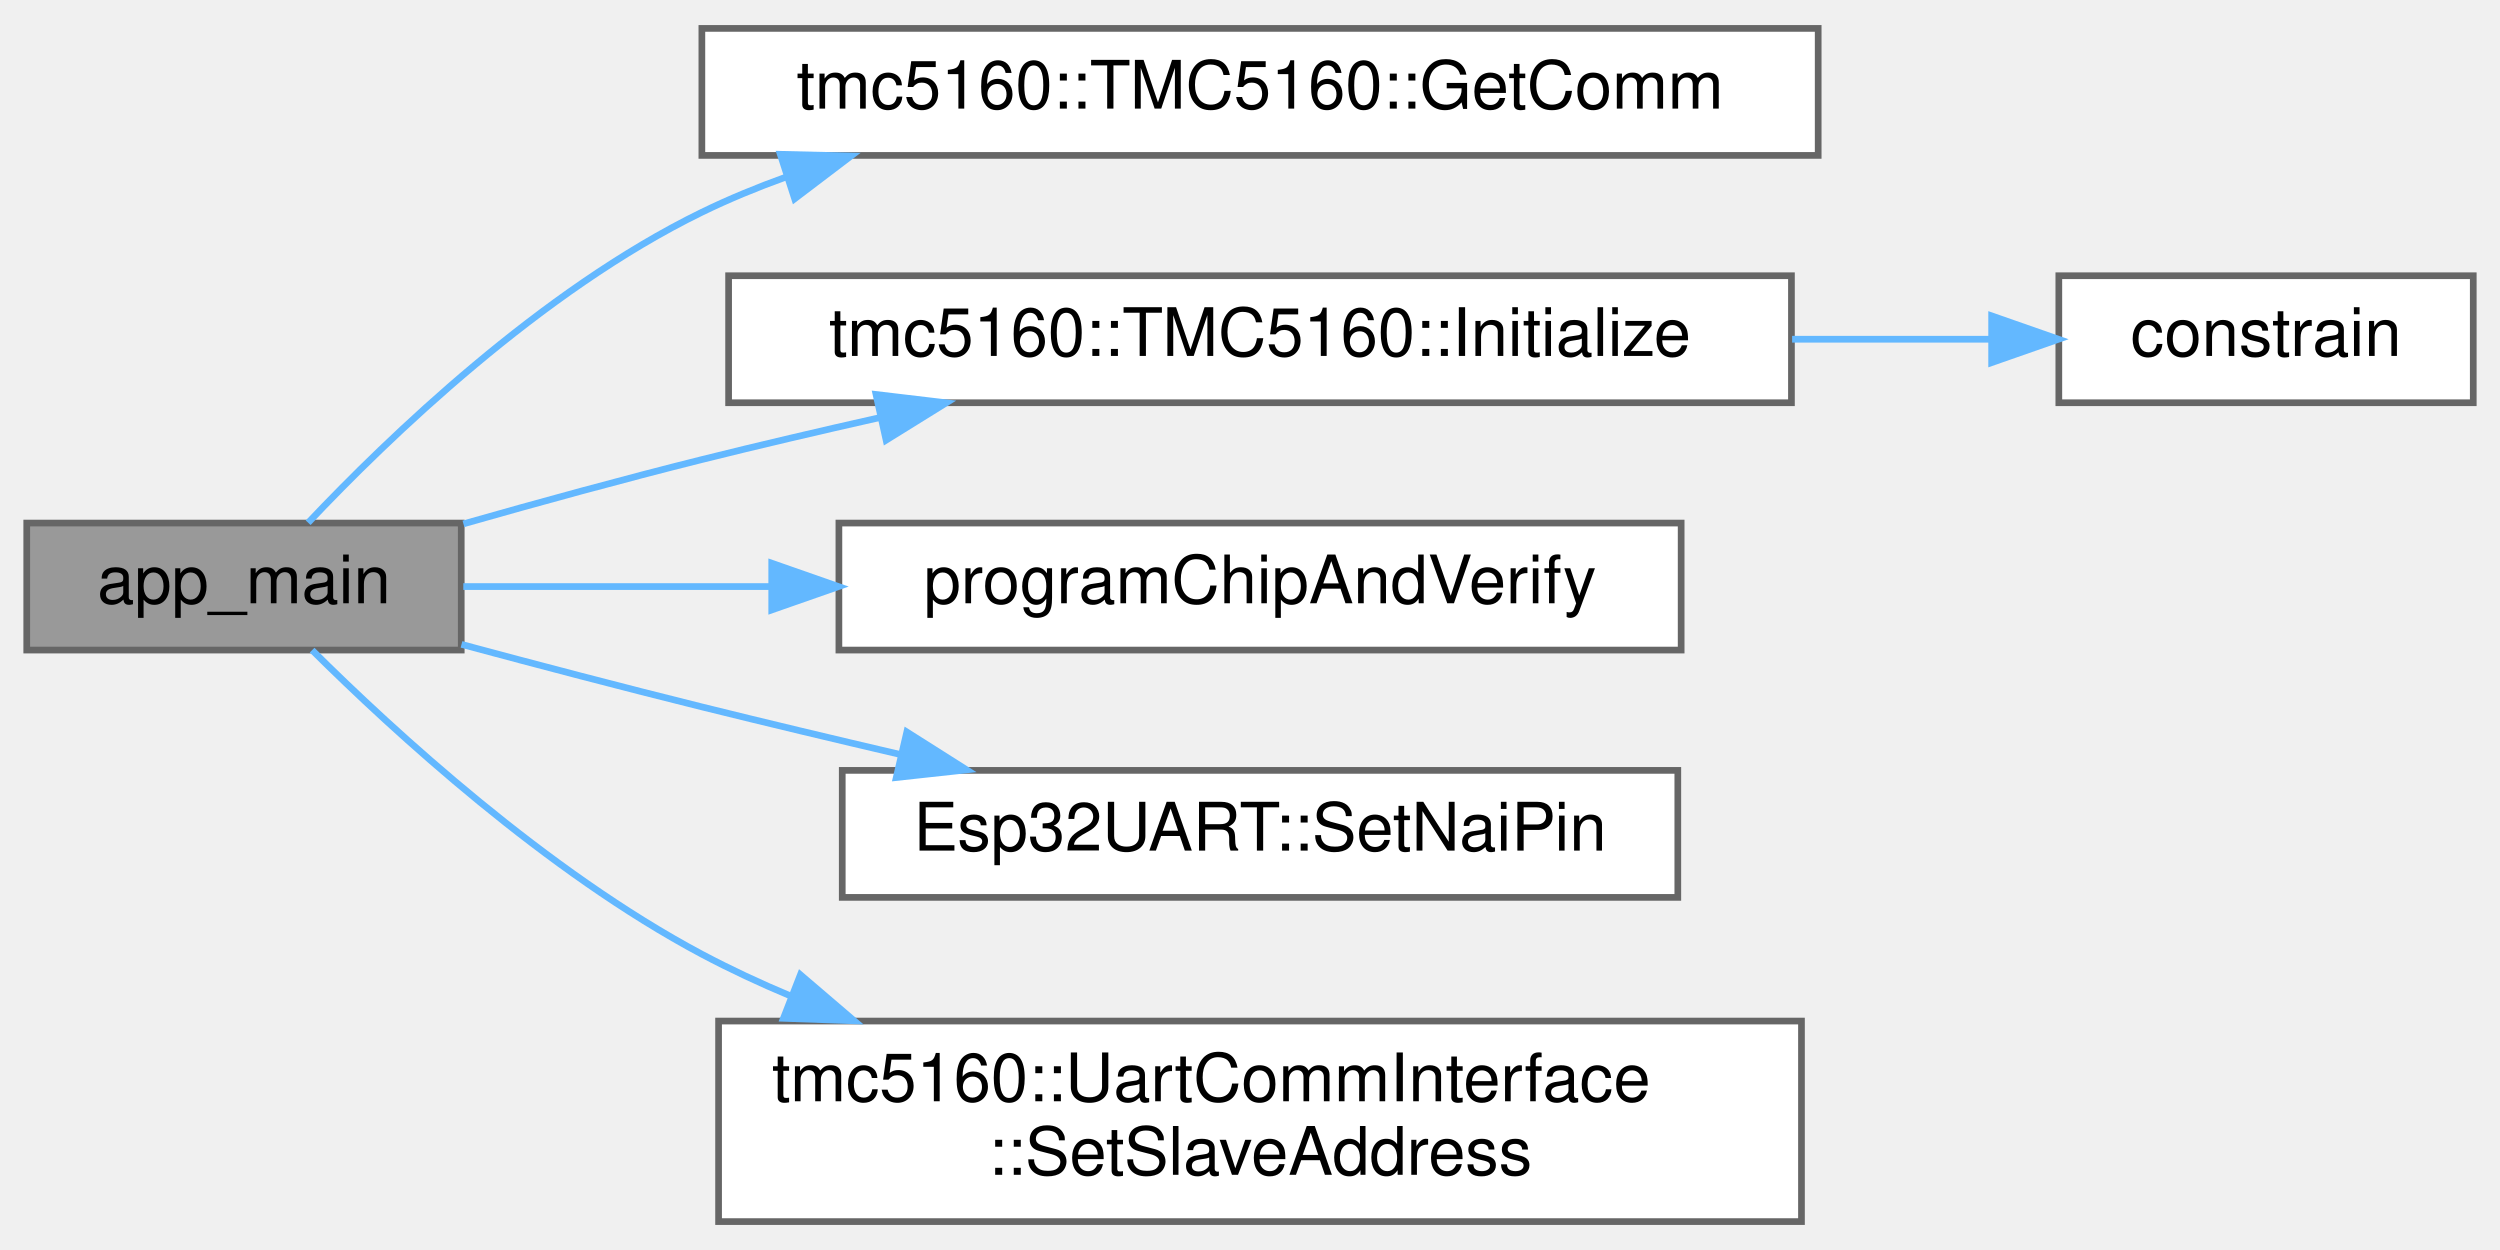
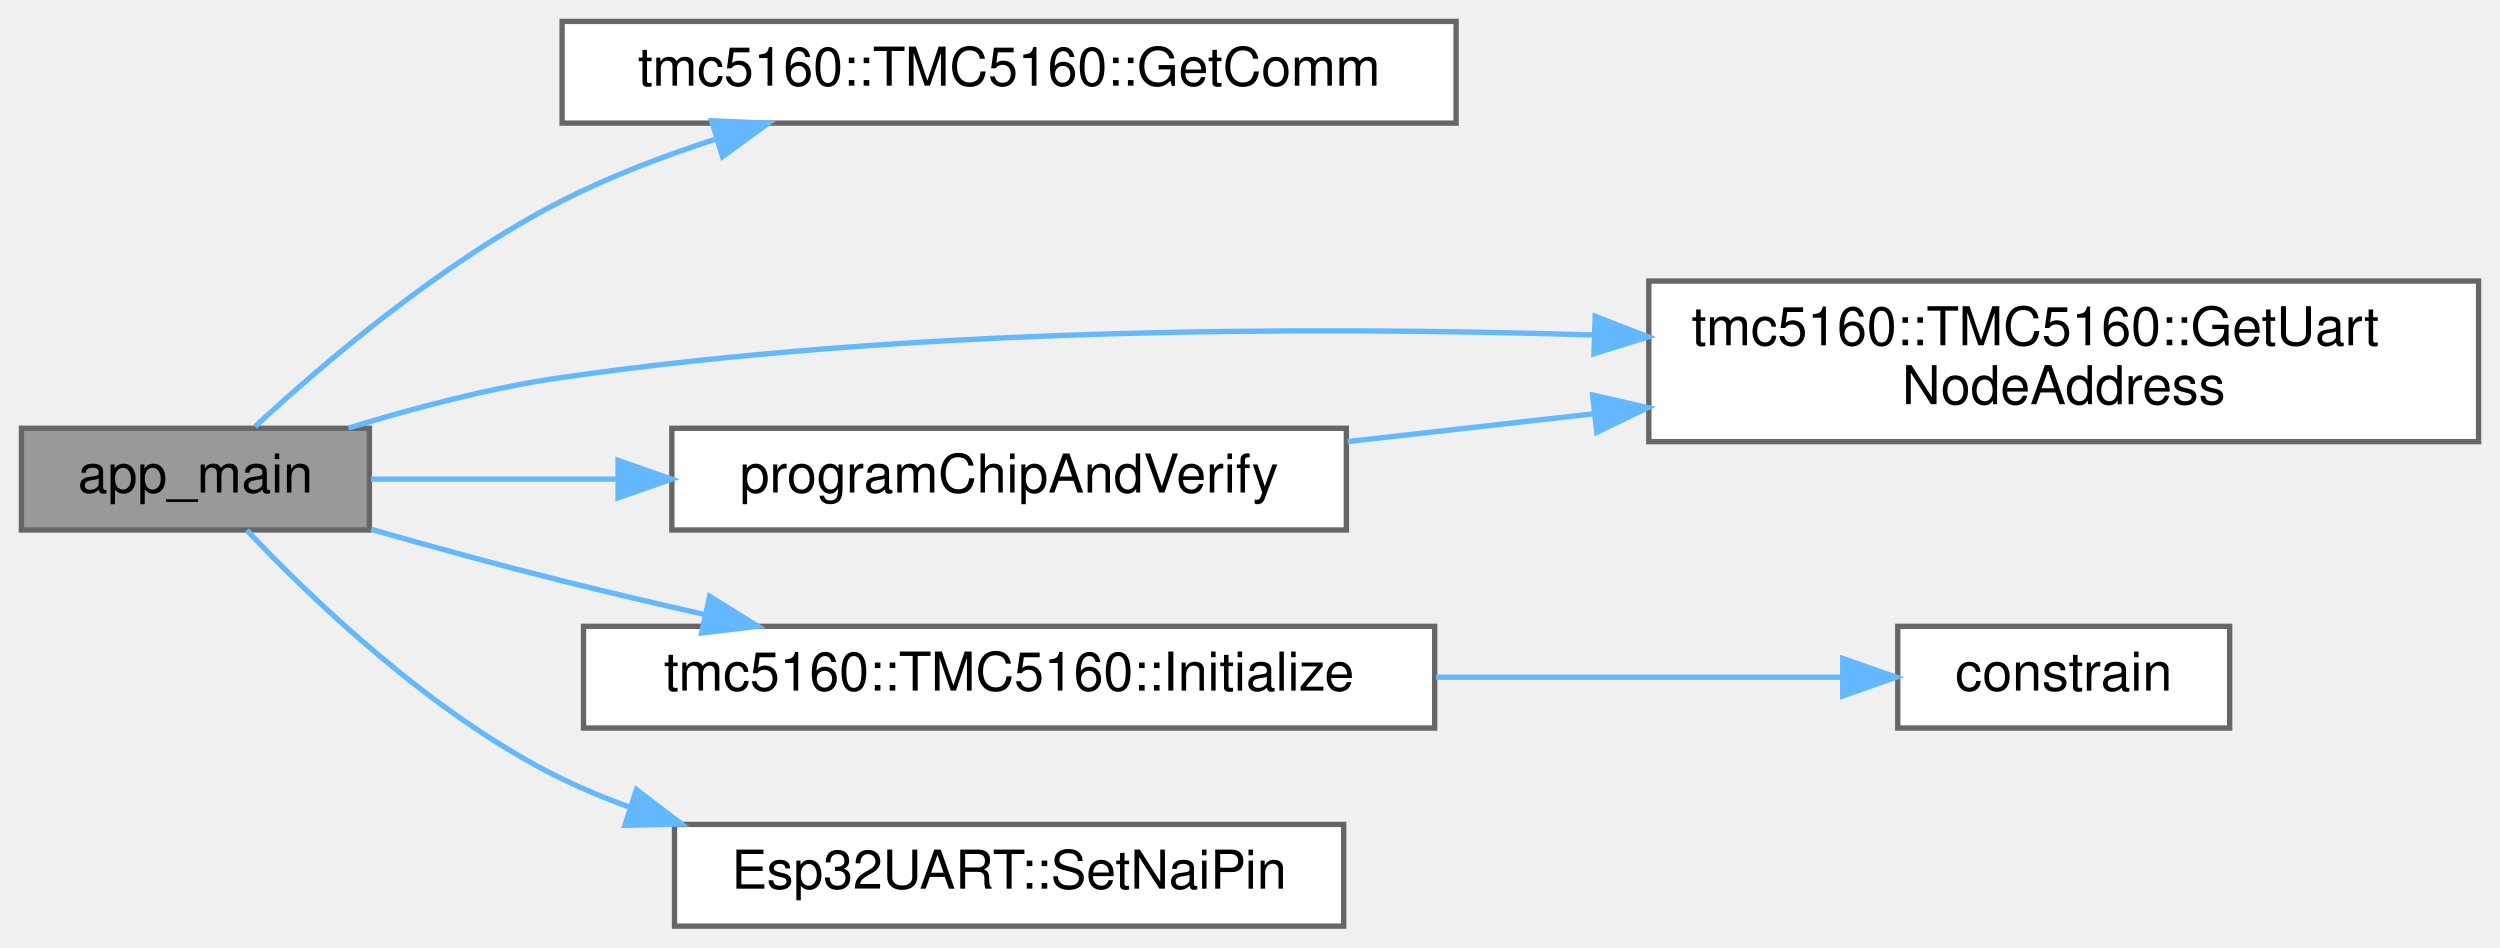
- <svg xmlns="http://www.w3.org/2000/svg" xmlns:xlink="http://www.w3.org/1999/xlink" width="374pt" height="187pt" viewBox="0.00 0.00 374.00 186.50">
-   <g id="graph0" class="graph" transform="scale(1 1) rotate(0) translate(4 182.5)">
+ <svg xmlns="http://www.w3.org/2000/svg" xmlns:xlink="http://www.w3.org/1999/xlink" width="467pt" height="177pt" viewBox="0.00 0.00 467.00 177.00">
+   <g id="graph0" class="graph" transform="scale(1 1) rotate(0) translate(4 173)">
    <g id="Node000001" class="node">
      <g id="a_Node000001">
        <a xlink:title=" ">
-           <polygon fill="#999999" stroke="#666666" points="65,-104.5 0,-104.5 0,-85.5 65,-85.5 65,-104.5" />
-           <text text-anchor="middle" x="32.5" y="-92.5" font-family="Helvetica,sans-Serif" font-size="10.00">app_main</text>
+           <polygon fill="#999999" stroke="#666666" points="65,-93 0,-93 0,-74 65,-74 65,-93" />
+           <text text-anchor="middle" x="32.5" y="-81" font-family="Helvetica,sans-Serif" font-size="10.00">app_main</text>
        </a>
      </g>
    </g>
    <g id="Node000002" class="node">
      <g id="a_Node000002">
        <a xlink:href="classtmc5160_1_1TMC5160.html#a721b663605378407cc1303b5c8f5b6fb" target="_top" xlink:title="Get the communication interface used by this TMC5160 instance.">
-           <polygon fill="white" stroke="#666666" points="268,-178.5 101,-178.5 101,-159.5 268,-159.5 268,-178.5" />
-           <text text-anchor="middle" x="184.5" y="-166.5" font-family="Helvetica,sans-Serif" font-size="10.00">tmc5160::TMC5160::GetComm</text>
+           <polygon fill="white" stroke="#666666" points="268,-169 101,-169 101,-150 268,-150 268,-169" />
+           <text text-anchor="middle" x="184.5" y="-157" font-family="Helvetica,sans-Serif" font-size="10.00">tmc5160::TMC5160::GetComm</text>
        </a>
      </g>
    </g>
    <g id="edge1_Node000001_Node000002" class="edge">
      <g id="a_edge1_Node000001_Node000002">
        <a xlink:title=" ">
-           <path fill="none" stroke="#63b8ff" d="M42.1,-104.55C54.04,-117.19 76.91,-139.25 101,-151 105.04,-152.97 109.29,-154.72 113.65,-156.29" />
-           <polygon fill="#63b8ff" stroke="#63b8ff" points="112.73,-159.67 123.32,-159.42 114.88,-153.01 112.73,-159.67" />
+           <path fill="none" stroke="#63b8ff" d="M43.64,-93.31C56.17,-104.92 78.58,-124.12 101,-135.5 109.98,-140.06 119.96,-143.88 129.79,-147.04" />
+           <polygon fill="#63b8ff" stroke="#63b8ff" points="128.94,-150.44 139.52,-149.98 130.96,-143.74 128.94,-150.44" />
        </a>
      </g>
    </g>
    <g id="Node000003" class="node">
      <g id="a_Node000003">
-         <a xlink:href="classtmc5160_1_1TMC5160.html#ac90ae8eb92120142753c49fc61fcce89" target="_top" xlink:title="Initialize the TMC5160 driver with configuration.">
-           <polygon fill="white" stroke="#666666" points="264,-141.5 105,-141.5 105,-122.5 264,-122.5 264,-141.5" />
-           <text text-anchor="middle" x="184.5" y="-129.5" font-family="Helvetica,sans-Serif" font-size="10.00">tmc5160::TMC5160::Initialize</text>
+         <a xlink:href="classtmc5160_1_1TMC5160.html#a223f9de0e084d2b2208ad324ec59c41f" target="_top" xlink:title="Get the current UART node address for this TMC5160 instance.">
+           <polygon fill="white" stroke="#666666" points="459,-120.5 304,-120.5 304,-90.5 459,-90.5 459,-120.5" />
+           <text text-anchor="start" x="312" y="-108.5" font-family="Helvetica,sans-Serif" font-size="10.00">tmc5160::TMC5160::GetUart</text>
+           <text text-anchor="middle" x="381.5" y="-97.5" font-family="Helvetica,sans-Serif" font-size="10.00">NodeAddress</text>
        </a>
      </g>
    </g>
    <g id="edge2_Node000001_Node000003" class="edge">
      <g id="a_edge2_Node000001_Node000003">
        <a xlink:title=" ">
-           <path fill="none" stroke="#63b8ff" d="M65.33,-104.38C76.56,-107.58 89.31,-111.08 101,-114 109.58,-116.14 118.69,-118.27 127.61,-120.28" />
-           <polygon fill="#63b8ff" stroke="#63b8ff" points="127.05,-123.74 137.57,-122.49 128.56,-116.9 127.05,-123.74" />
+           <path fill="none" stroke="#63b8ff" d="M61.06,-93.03C73.16,-96.75 87.62,-100.58 101,-102.5 165.1,-111.7 238.32,-112.12 293.73,-110.42" />
+           <polygon fill="#63b8ff" stroke="#63b8ff" points="293.99,-113.91 303.87,-110.08 293.75,-106.92 293.99,-113.91" />
        </a>
      </g>
    </g>
-     <g id="Node000005" class="node">
-       <g id="a_Node000005">
-         <a xlink:href="uart__daisy__chain__example_8cpp.html#a129bc2a1b5361eea7b99de3dffde3621" target="_top" xlink:title="Helper function to program a chip and verify its address.">
-           <polygon fill="white" stroke="#666666" points="247.5,-104.5 121.5,-104.5 121.5,-85.5 247.5,-85.5 247.5,-104.5" />
-           <text text-anchor="middle" x="184.5" y="-92.5" font-family="Helvetica,sans-Serif" font-size="10.00">programChipAndVerify</text>
+     <g id="Node000004" class="node">
+       <g id="a_Node000004">
+         <a xlink:href="classtmc5160_1_1TMC5160.html#ac90ae8eb92120142753c49fc61fcce89" target="_top" xlink:title="Initialize the TMC5160 driver with configuration.">
+           <polygon fill="white" stroke="#666666" points="264,-56 105,-56 105,-37 264,-37 264,-56" />
+           <text text-anchor="middle" x="184.5" y="-44" font-family="Helvetica,sans-Serif" font-size="10.00">tmc5160::TMC5160::Initialize</text>
        </a>
      </g>
    </g>
-     <g id="edge4_Node000001_Node000005" class="edge">
-       <g id="a_edge4_Node000001_Node000005">
+     <g id="edge3_Node000001_Node000004" class="edge">
+       <g id="a_edge3_Node000001_Node000004">
        <a xlink:title=" ">
-           <path fill="none" stroke="#63b8ff" d="M65.31,-95C78.84,-95 95.22,-95 111.41,-95" />
-           <polygon fill="#63b8ff" stroke="#63b8ff" points="111.45,-98.5 121.45,-95 111.45,-91.5 111.45,-98.5" />
+           <path fill="none" stroke="#63b8ff" d="M65.33,-74.12C76.56,-70.92 89.31,-67.42 101,-64.5 109.58,-62.36 118.69,-60.23 127.61,-58.22" />
+           <polygon fill="#63b8ff" stroke="#63b8ff" points="128.56,-61.6 137.57,-56.01 127.05,-54.76 128.56,-61.6" />
        </a>
      </g>
    </g>
    <g id="Node000006" class="node">
      <g id="a_Node000006">
-         <a xlink:href="classEsp32UART.html#a49cfef8bcc61b45f0c07c31b73f2c86a" target="_top" xlink:title="Set NAI (Next Address Input) pin state.">
-           <polygon fill="white" stroke="#666666" points="247,-67.5 122,-67.5 122,-48.5 247,-48.5 247,-67.5" />
-           <text text-anchor="middle" x="184.5" y="-55.5" font-family="Helvetica,sans-Serif" font-size="10.00">Esp32UART::SetNaiPin</text>
+         <a xlink:href="uart__daisy__chain__example_8cpp.html#a129bc2a1b5361eea7b99de3dffde3621" target="_top" xlink:title="Helper function to program a chip and verify its address.">
+           <polygon fill="white" stroke="#666666" points="247.5,-93 121.5,-93 121.5,-74 247.5,-74 247.5,-93" />
+           <text text-anchor="middle" x="184.5" y="-81" font-family="Helvetica,sans-Serif" font-size="10.00">programChipAndVerify</text>
        </a>
      </g>
    </g>
    <g id="edge5_Node000001_Node000006" class="edge">
      <g id="a_edge5_Node000001_Node000006">
        <a xlink:title=" ">
-           <path fill="none" stroke="#63b8ff" d="M65.04,-86.35C76.35,-83.31 89.23,-79.92 101,-77 110.63,-74.61 120.91,-72.16 130.84,-69.84" />
-           <polygon fill="#63b8ff" stroke="#63b8ff" points="131.66,-73.25 140.61,-67.58 130.08,-66.43 131.66,-73.25" />
+           <path fill="none" stroke="#63b8ff" d="M65.31,-83.5C78.84,-83.5 95.22,-83.5 111.41,-83.5" />
+           <polygon fill="#63b8ff" stroke="#63b8ff" points="111.45,-87 121.45,-83.5 111.45,-80 111.45,-87" />
        </a>
      </g>
    </g>
    <g id="Node000007" class="node">
      <g id="a_Node000007">
-         <a xlink:href="classtmc5160_1_1UartCommInterface.html#a2892e13ac79c6e9e82c0535c4b94a1d9" target="_top" xlink:title="Set slave address.">
-           <polygon fill="white" stroke="#666666" points="265.5,-30 103.5,-30 103.5,0 265.5,0 265.5,-30" />
-           <text text-anchor="start" x="111.5" y="-18" font-family="Helvetica,sans-Serif" font-size="10.00">tmc5160::UartCommInterface</text>
-           <text text-anchor="middle" x="184.5" y="-7" font-family="Helvetica,sans-Serif" font-size="10.00">::SetSlaveAddress</text>
+         <a xlink:href="classEsp32UART.html#a49cfef8bcc61b45f0c07c31b73f2c86a" target="_top" xlink:title="Set NAI (Next Address Input) pin state.">
+           <polygon fill="white" stroke="#666666" points="247,-19 122,-19 122,0 247,0 247,-19" />
+           <text text-anchor="middle" x="184.5" y="-7" font-family="Helvetica,sans-Serif" font-size="10.00">Esp32UART::SetNaiPin</text>
        </a>
      </g>
    </g>
-     <g id="edge6_Node000001_Node000007" class="edge">
-       <g id="a_edge6_Node000001_Node000007">
+     <g id="edge7_Node000001_Node000007" class="edge">
+       <g id="a_edge7_Node000001_Node000007">
        <a xlink:title=" ">
-           <path fill="none" stroke="#63b8ff" d="M42.69,-85.49C54.94,-73.32 77.78,-52.35 101,-40 105.24,-37.75 109.71,-35.66 114.28,-33.75" />
-           <polygon fill="#63b8ff" stroke="#63b8ff" points="115.74,-36.93 123.79,-30.04 113.2,-30.41 115.74,-36.93" />
+           <path fill="none" stroke="#63b8ff" d="M42.1,-73.95C54.04,-61.31 76.91,-39.25 101,-27.5 105.04,-25.53 109.29,-23.78 113.65,-22.21" />
+           <polygon fill="#63b8ff" stroke="#63b8ff" points="114.88,-25.49 123.32,-19.08 112.73,-18.83 114.88,-25.49" />
        </a>
      </g>
    </g>
-     <g id="Node000004" class="node">
-       <g id="a_Node000004">
+     <g id="Node000005" class="node">
+       <g id="a_Node000005">
        <a xlink:href="tmc5160_8cpp.html#a6b5c74bc9056ff38815021d63986f681" target="_top" xlink:title=" ">
-           <polygon fill="white" stroke="#666666" points="366,-141.5 304,-141.5 304,-122.5 366,-122.5 366,-141.5" />
-           <text text-anchor="middle" x="335" y="-129.5" font-family="Helvetica,sans-Serif" font-size="10.00">constrain</text>
+           <polygon fill="white" stroke="#666666" points="412.5,-56 350.5,-56 350.5,-37 412.5,-37 412.5,-56" />
+           <text text-anchor="middle" x="381.5" y="-44" font-family="Helvetica,sans-Serif" font-size="10.00">constrain</text>
        </a>
      </g>
    </g>
-     <g id="edge3_Node000003_Node000004" class="edge">
-       <g id="a_edge3_Node000003_Node000004">
+     <g id="edge4_Node000004_Node000005" class="edge">
+       <g id="a_edge4_Node000004_Node000005">
        <a xlink:title=" ">
-           <path fill="none" stroke="#63b8ff" d="M264.1,-132C274.41,-132 284.61,-132 293.9,-132" />
-           <polygon fill="#63b8ff" stroke="#63b8ff" points="293.95,-135.5 303.95,-132 293.95,-128.5 293.95,-135.5" />
+           <path fill="none" stroke="#63b8ff" d="M264.25,-46.5C290.23,-46.5 318.06,-46.5 339.97,-46.5" />
+           <polygon fill="#63b8ff" stroke="#63b8ff" points="340.22,-50 350.22,-46.5 340.22,-43 340.22,-50" />
+         </a>
+       </g>
+     </g>
+     <g id="edge6_Node000006_Node000003" class="edge">
+       <g id="a_edge6_Node000006_Node000003">
+         <a xlink:title=" ">
+           <path fill="none" stroke="#63b8ff" d="M247.74,-90.52C262.36,-92.17 278.22,-93.96 293.71,-95.71" />
+           <polygon fill="#63b8ff" stroke="#63b8ff" points="293.49,-99.21 303.82,-96.85 294.27,-92.25 293.49,-99.21" />
        </a>
      </g>
    </g>
  </g>
</svg>
